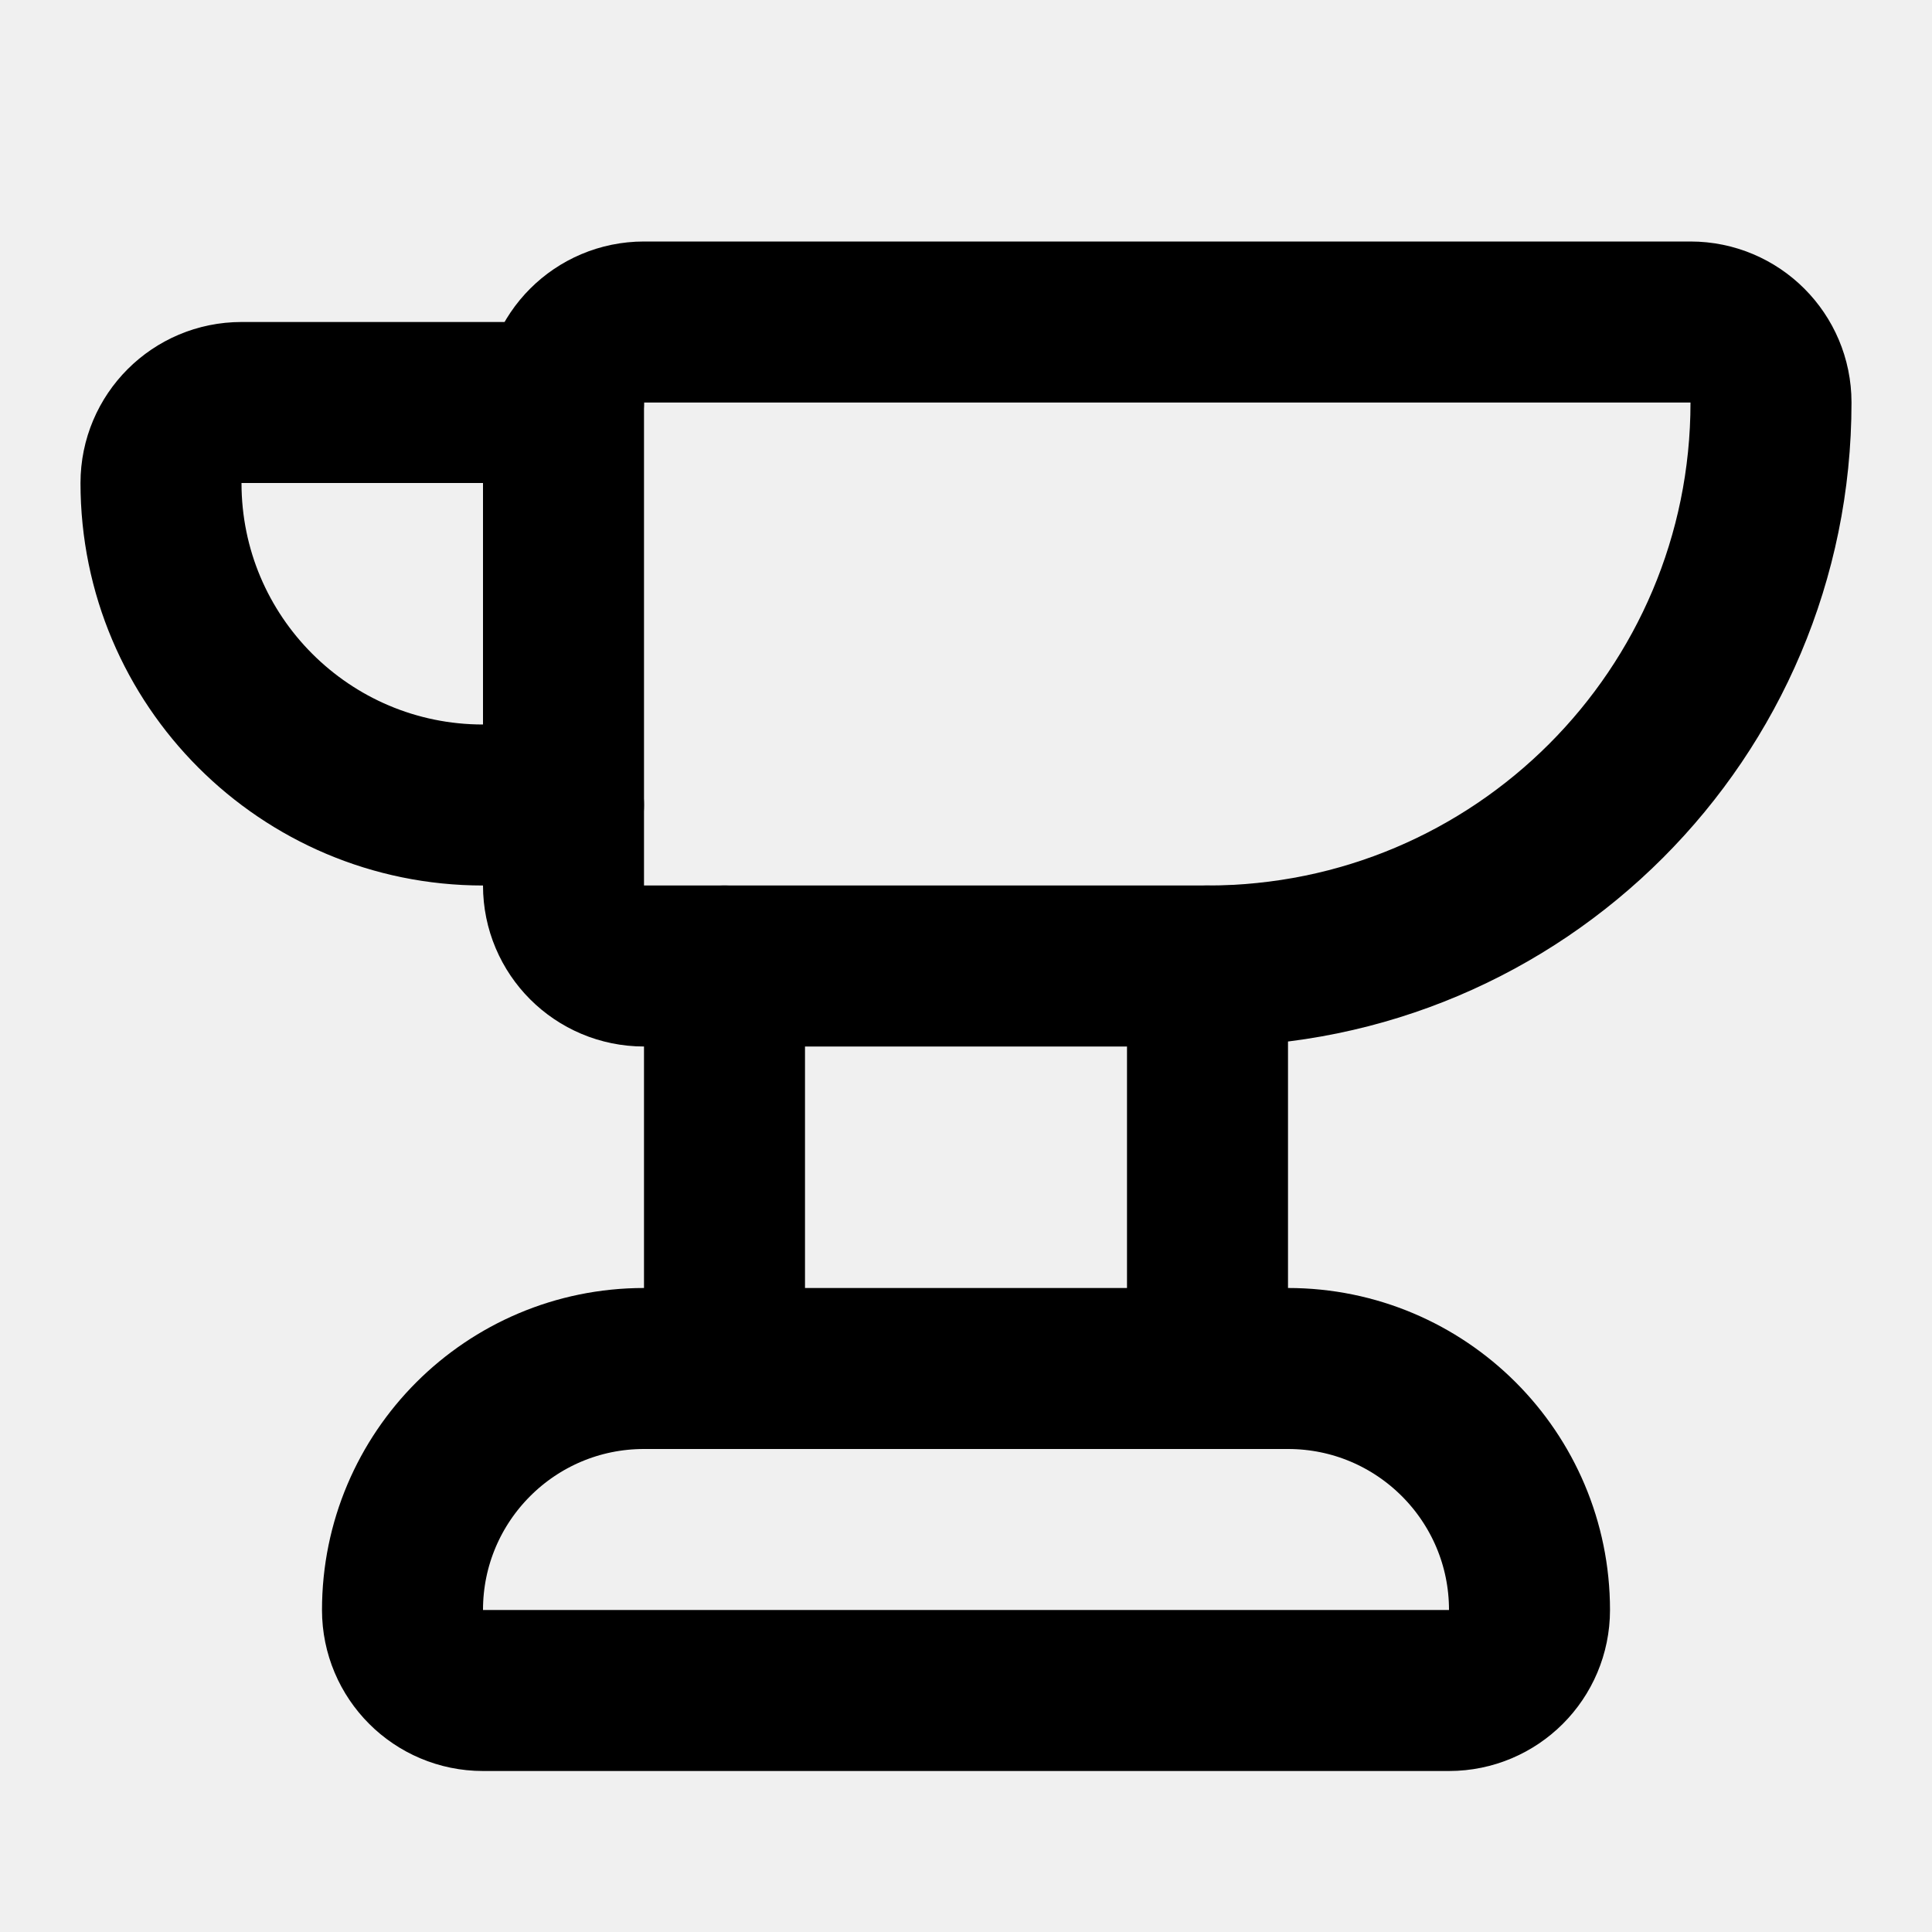
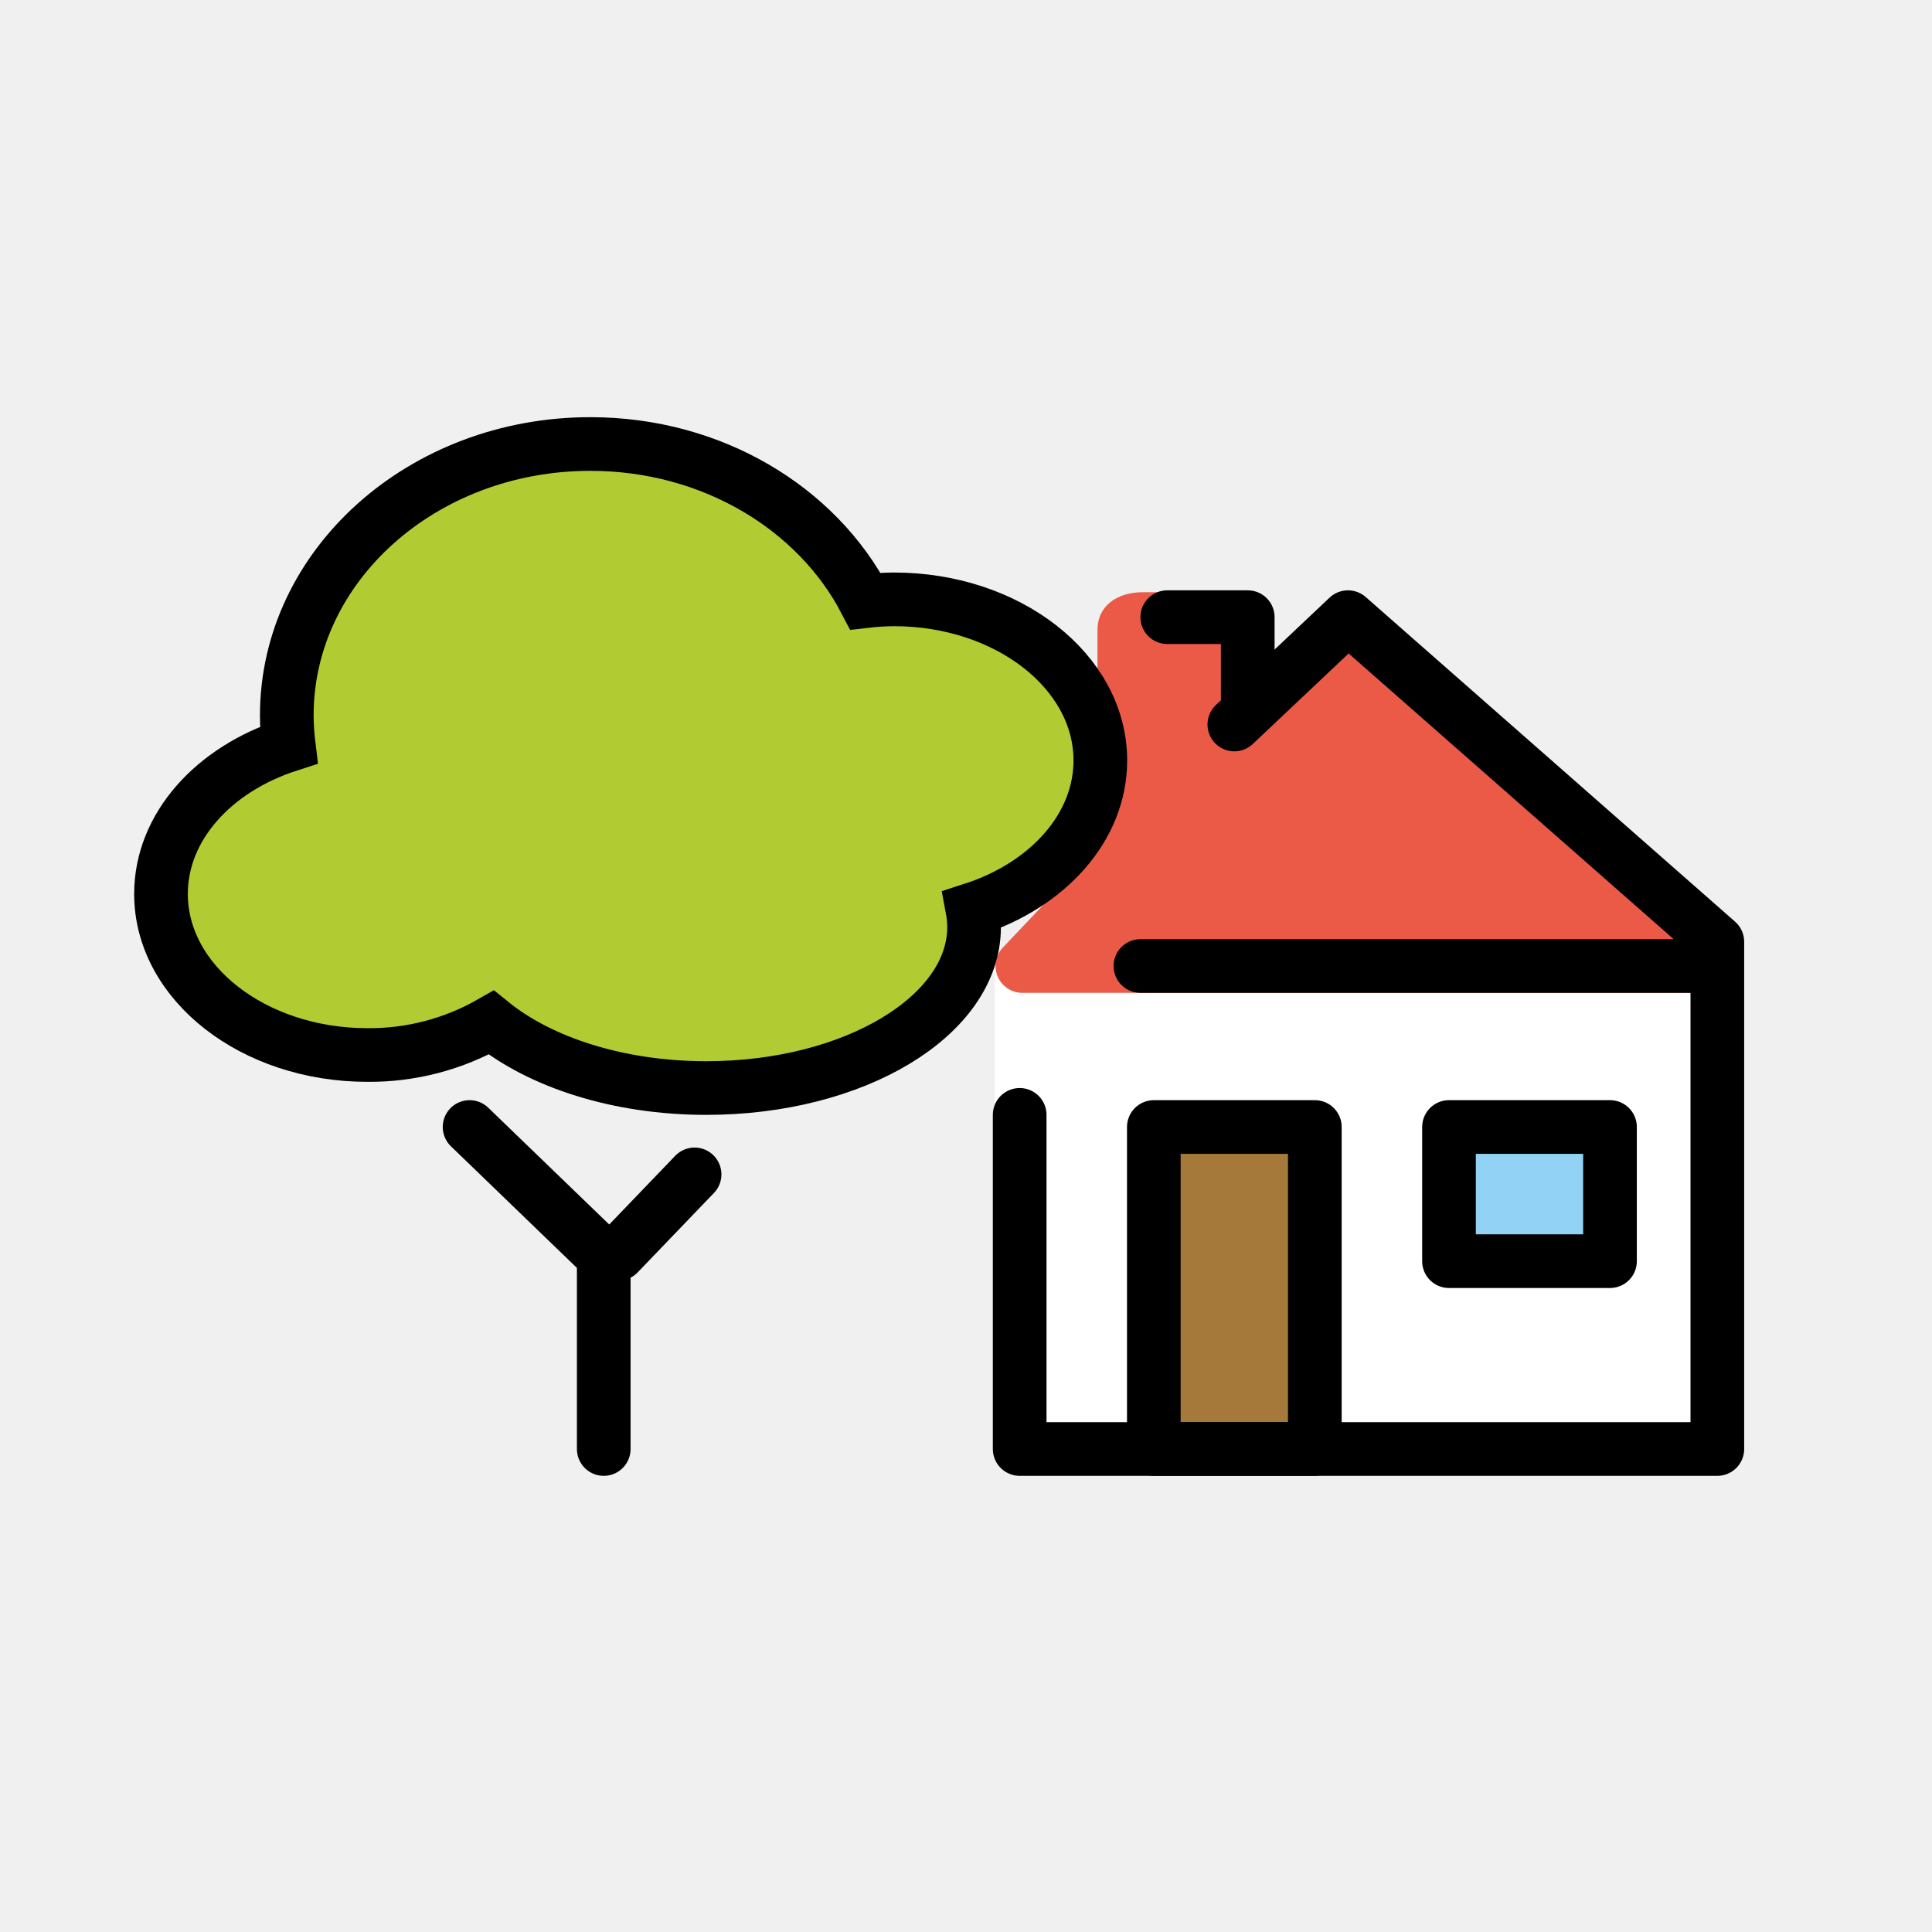
- <svg xmlns="http://www.w3.org/2000/svg" width="24" height="24" viewBox="0 0 24 24" fill="none" stroke="currentColor" stroke-width="2" stroke-linecap="round" stroke-linejoin="round" class="lucide lucide-anvil">
-   <path d="M7 10H6a4 4 0 0 1-4-4 1 1 0 0 1 1-1h4" />
-   <path d="M7 5a1 1 0 0 1 1-1h13a1 1 0 0 1 1 1 7 7 0 0 1-7 7H8a1 1 0 0 1-1-1z" />
-   <path d="M9 12v5" />
-   <path d="M15 12v5" />
-   <path d="M5 20a3 3 0 0 1 3-3h8a3 3 0 0 1 3 3 1 1 0 0 1-1 1H6a1 1 0 0 1-1-1" />
+ <svg xmlns="http://www.w3.org/2000/svg" id="emoji" viewBox="0 0 72 72" version="1.1">
+   <g id="color">
+     <rect x="37.075" y="36.053" width="26.884" height="18.114" fill="#FFFFFF" />
+     <polygon fill="#EA5A47" stroke="#EA5A47" stroke-linecap="round" stroke-linejoin="round" stroke-miterlimit="10" stroke-width="2" points="50.235,23.2 38.1,36 63.5,36" />
+     <path fill="#EA5A47" d="M47.3,26l-6.4,6.059v-8.573c0-0.931,0.755-1.416,1.686-1.416h3.028 c0.931,0,1.686,0.485,1.686,1.416C47.3,23.486,47.3,26,47.3,26z" />
+     <rect x="43" y="42" width="6" height="12" fill="#A57939" />
+     <rect x="54" y="42" width="6" height="5" fill="#92D3F5" />
+     <path fill="#B1CC33" d="M41.006,28.339c0-3.312-3.445-6.003-7.694-6.003c-0.355,0.003-0.71,0.025-1.062,0.066 c-1.8-3.455-5.707-5.855-10.25-5.855c-6.248,0-11.312,4.529-11.312,10.114c0.001,0.369,0.025,0.738,0.07,1.104 C7.966,28.666,6,30.81,6,33.314c0,3.312,3.445,6.003,7.694,6.003c1.615,0.014,3.206-0.402,4.614-1.207 c1.818,1.477,4.726,2.438,8.015,2.438c5.511,0,9.978-2.688,9.978-6.003c-0.001-0.219-0.021-0.438-0.061-0.653 C39.036,32.99,41.006,30.845,41.006,28.339z" />
+   </g>
+   <g id="hair" />
+   <g id="skin" />
+   <g id="skin-shadow" />
+   <g id="line">
+     <polyline fill="none" stroke="#000000" stroke-linecap="round" stroke-linejoin="round" stroke-miterlimit="10" stroke-width="2" points="46,27 50.235,23 64,35.098 64,54 38,54 38,41.548" />
+     <rect x="43" y="42" width="6" height="12" fill="none" stroke="#000000" stroke-linecap="round" stroke-linejoin="round" stroke-miterlimit="10" stroke-width="2" />
+     <rect x="54" y="42" width="6" height="5" fill="none" stroke="#000000" stroke-linecap="round" stroke-linejoin="round" stroke-miterlimit="10" stroke-width="2" />
+     <polyline fill="none" stroke="#000000" stroke-linecap="round" stroke-linejoin="round" stroke-miterlimit="10" stroke-width="2" points="43.5,23 46.5,23 46.5,26" />
+     <path fill="none" stroke="#000000" stroke-miterlimit="10" stroke-width="2" d="M31.245,39.34" />
+     <polyline fill="none" stroke="#000000" stroke-linecap="round" stroke-linejoin="round" stroke-width="2" points="22.5,54 22.5,46.827 17.5,42" />
+     <line x1="23.041" x2="25.885" y1="46.727" y2="43.766" fill="none" stroke="#000000" stroke-linecap="round" stroke-linejoin="round" stroke-width="2" />
+     <path fill="none" stroke="#000000" stroke-linecap="round" stroke-miterlimit="10" stroke-width="2" d="M41.006,28.339 c0-3.312-3.445-6.003-7.694-6.003c-0.355,0.003-0.71,0.025-1.062,0.066c-1.8-3.455-5.707-5.855-10.25-5.855 c-6.248,0-11.312,4.529-11.312,10.114c0.001,0.369,0.025,0.738,0.07,1.104C7.966,28.666,6,30.81,6,33.314 c0,3.312,3.445,6.003,7.694,6.003c1.615,0.014,3.206-0.402,4.614-1.207c1.818,1.477,4.726,2.438,8.015,2.438 c5.511,0,9.978-2.688,9.978-6.003c-0.001-0.219-0.021-0.438-0.061-0.653 C39.036,32.99,41.006,30.845,41.006,28.339z" />
+     <line x1="63.5" x2="42.5" y1="36" y2="36" fill="none" stroke="#000000" stroke-linecap="round" stroke-linejoin="round" stroke-miterlimit="10" stroke-width="2" />
+   </g>
</svg>
